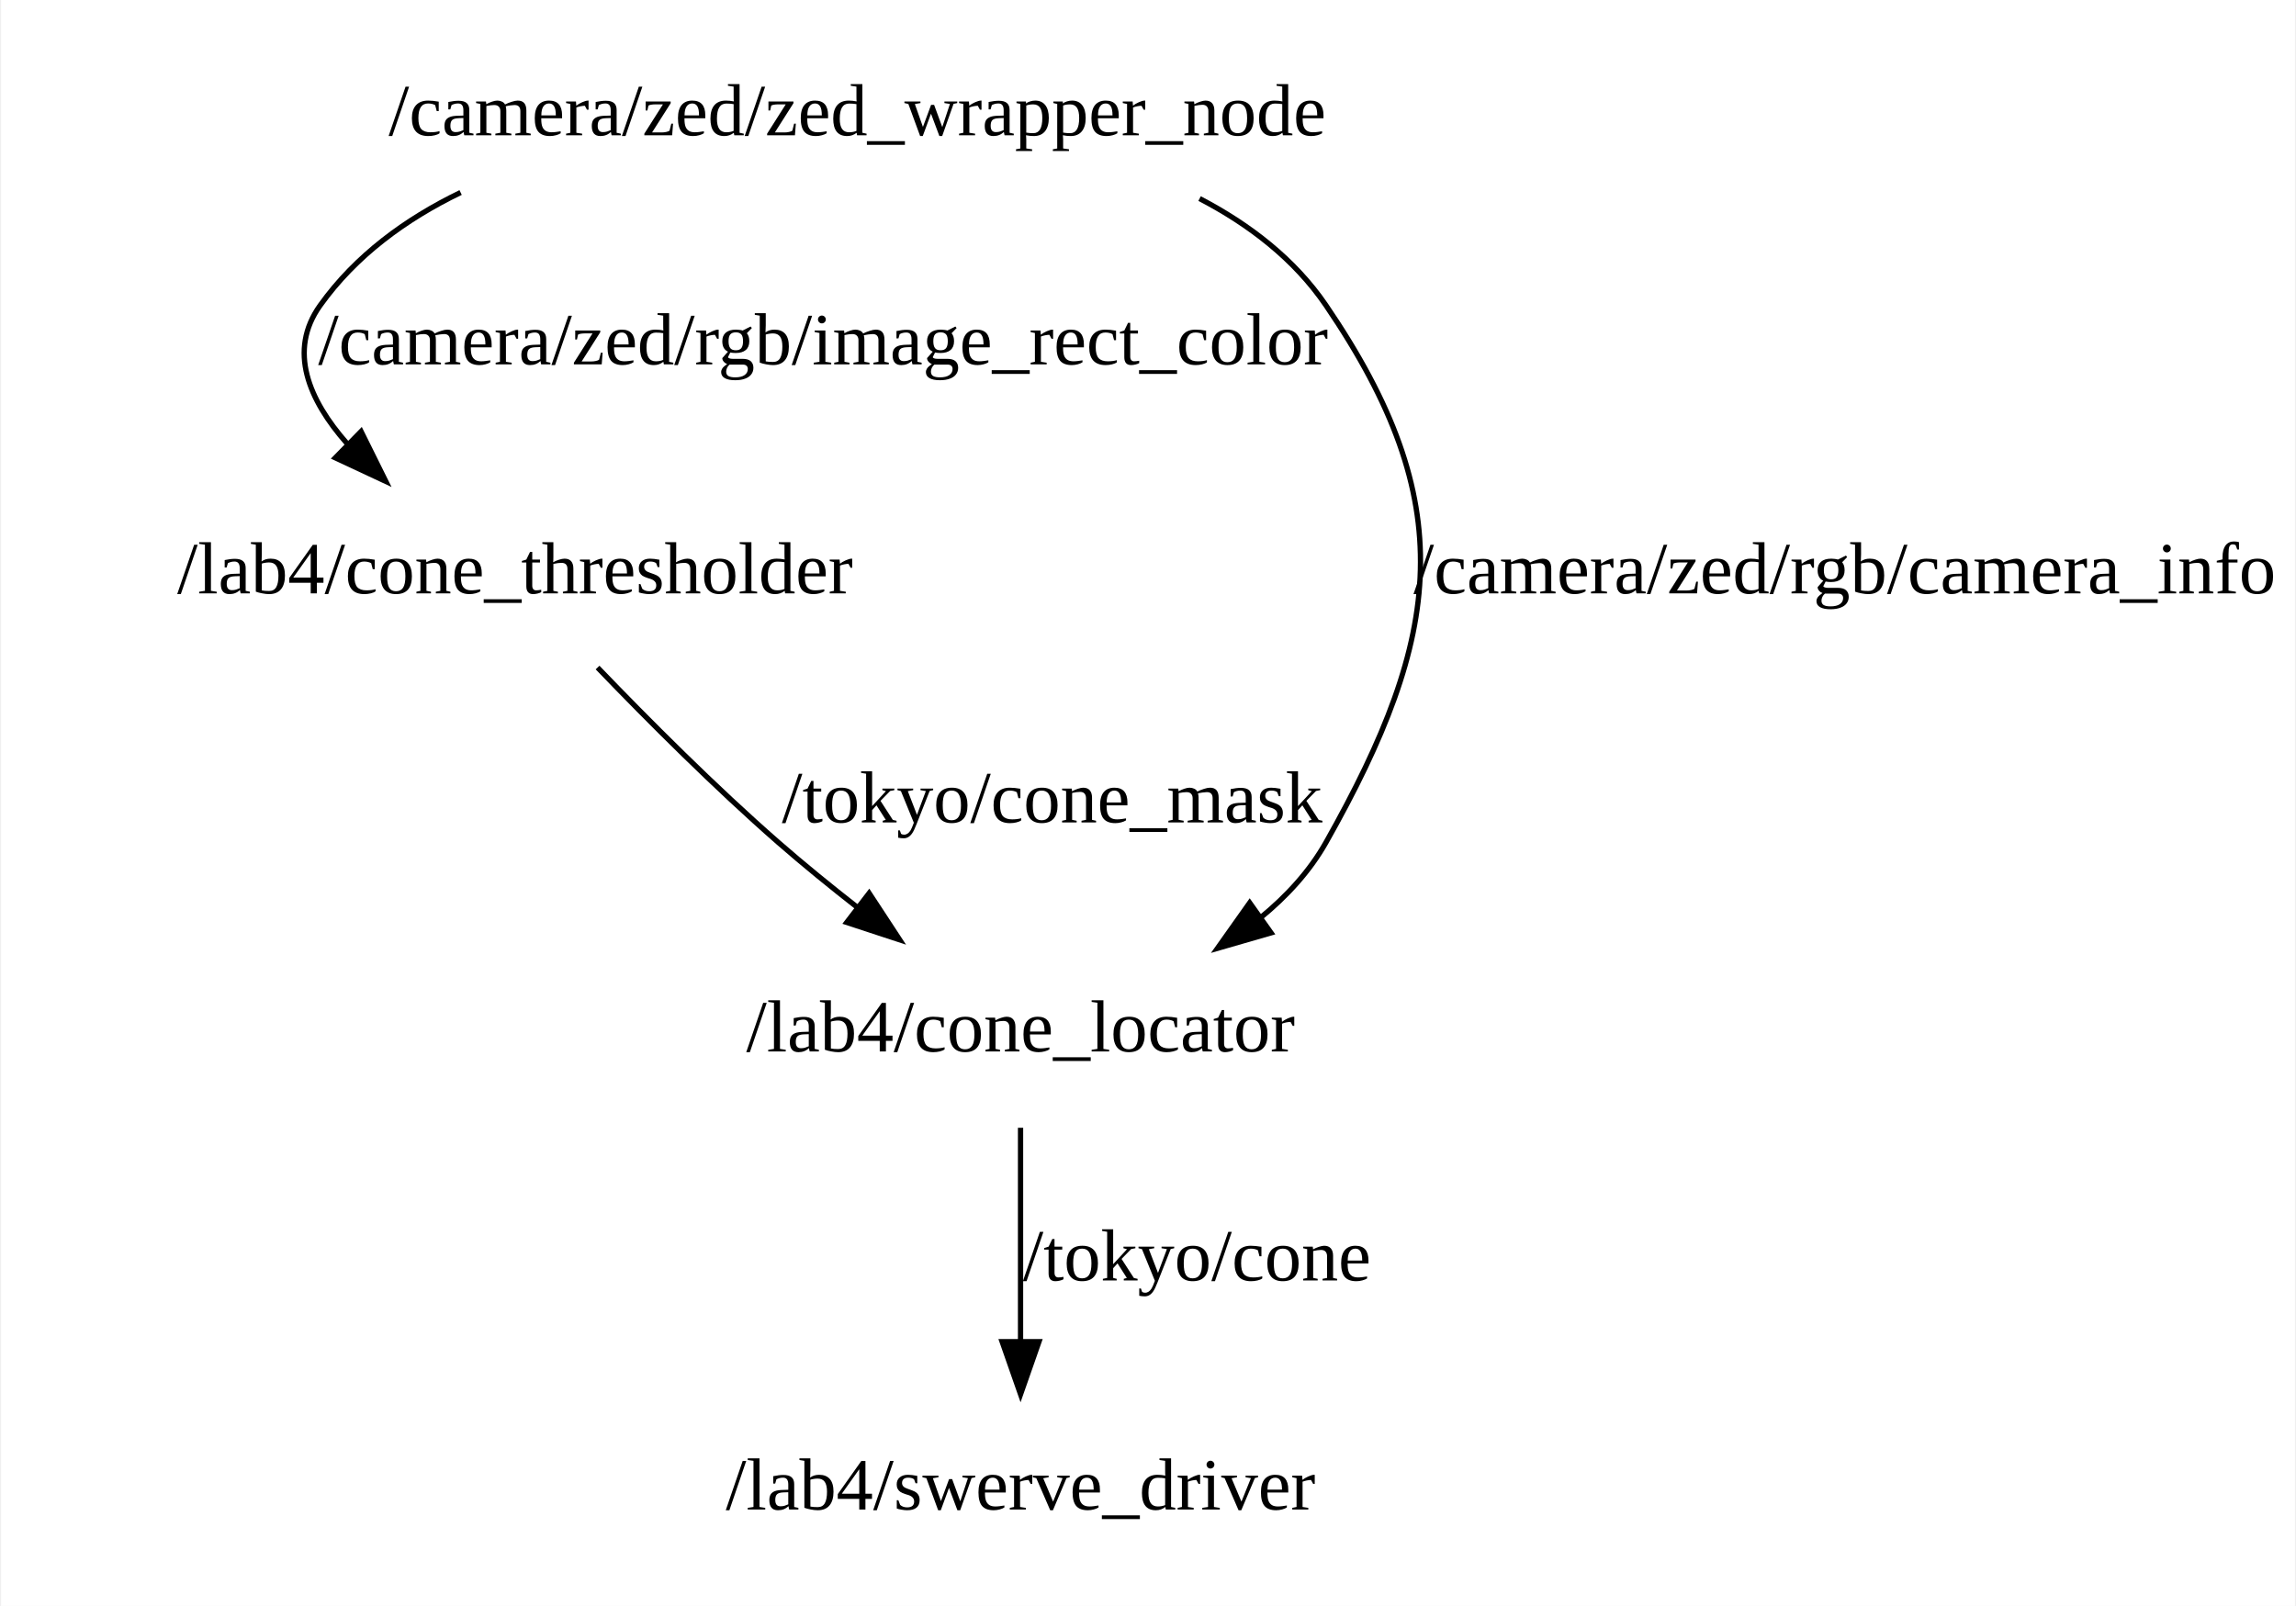
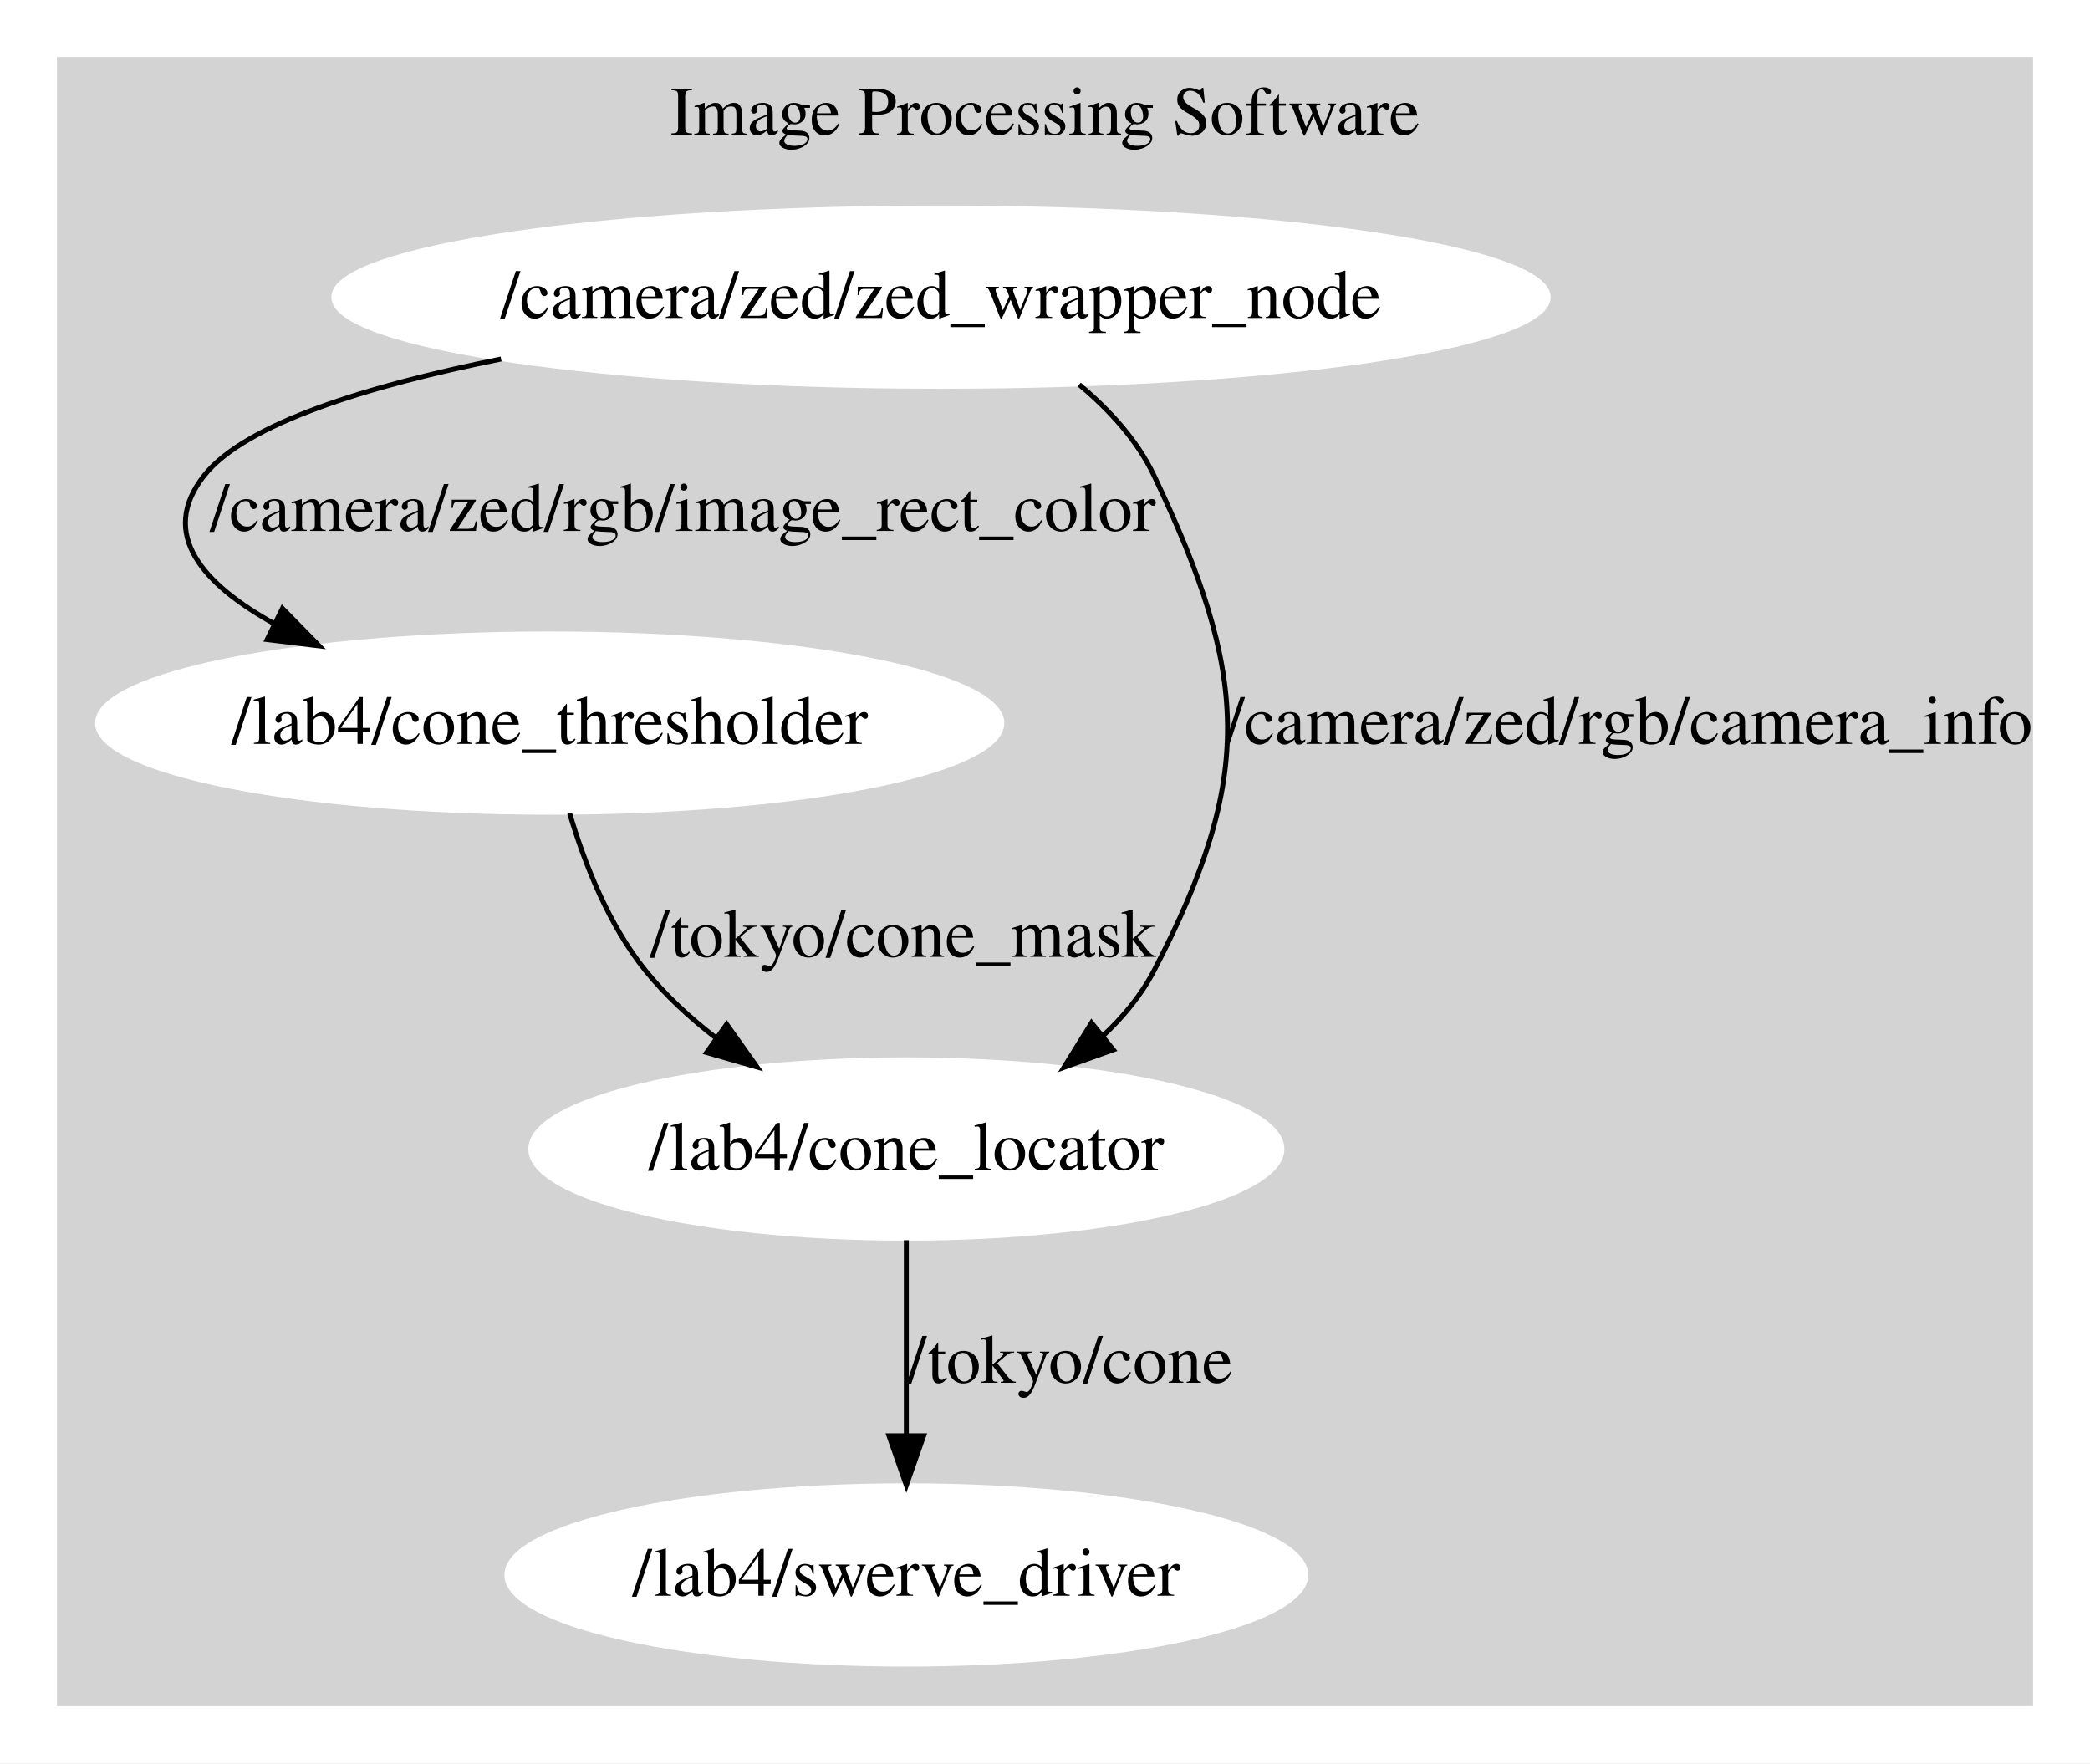
- <svg xmlns="http://www.w3.org/2000/svg" width="436pt" height="305pt" viewBox="0.00 0.00 435.59 305.00">
-   <g id="graph0" class="graph" transform="scale(1 1) rotate(0) translate(4 301)">
-     <polygon fill="white" stroke="none" points="-4,4 -4,-301 431.592,-301 431.592,4 -4,4" />
+ <svg xmlns="http://www.w3.org/2000/svg" width="422pt" height="356pt" viewBox="0.00 0.00 422.00 356.00">
+   <g id="graph0" class="graph" transform="scale(1 1) rotate(0) translate(4 352)">
+     <polygon fill="white" stroke="none" points="-4,4 -4,-352 418,-352 418,4 -4,4" />
+     <g id="clust1" class="cluster">
+       <polygon fill="lightgrey" stroke="lightgrey" points="8,-8 8,-340 406,-340 406,-8 8,-8" />
+       <text text-anchor="middle" x="207" y="-324.8" font-family="Times,serif" font-size="14.00">Image Processing Software</text>
+     </g>
    <g id="node1" class="node">
-       <ellipse fill="white" stroke="white" cx="158.592" cy="-279" rx="126.978" ry="18" />
-       <text text-anchor="middle" x="158.592" y="-275.3" font-family="Times New Roman,serif" font-size="14.00">/camera/zed/zed_wrapper_node</text>
+       <ellipse fill="white" stroke="white" cx="186" cy="-292" rx="122.6" ry="18" />
+       <text text-anchor="middle" x="186" y="-287.8" font-family="Times,serif" font-size="14.00">/camera/zed/zed_wrapper_node</text>
    </g>
    <g id="node2" class="node">
-       <ellipse fill="white" stroke="white" cx="93.592" cy="-192" rx="93.683" ry="18" />
-       <text text-anchor="middle" x="93.592" y="-188.3" font-family="Times New Roman,serif" font-size="14.00">/lab4/cone_thresholder</text>
+       <ellipse fill="white" stroke="white" cx="107" cy="-206" rx="91.289" ry="18" />
+       <text text-anchor="middle" x="107" y="-201.8" font-family="Times,serif" font-size="14.00">/lab4/cone_thresholder</text>
    </g>
    <g id="edge1" class="edge">
-       <path fill="none" stroke="black" d="M83.264,-264.439C72.798,-259.37 63.337,-252.446 56.592,-243 50.442,-234.388 54.422,-225.042 61.679,-216.786" />
-       <polygon fill="black" stroke="black" points="64.363,-219.057 69.067,-209.563 59.47,-214.051 64.363,-219.057" />
-       <text text-anchor="middle" x="152.092" y="-231.8" font-family="Times New Roman,serif" font-size="14.00">/camera/zed/rgb/image_rect_color</text>
+       <path fill="none" stroke="black" d="M97.18,-279.515C70.221,-274.091 45.516,-266.451 37.238,-256 27.867,-244.168 37.033,-233.986 51.455,-226.018" />
+       <polygon fill="black" stroke="black" points="53.029,-229.145 60.453,-221.587 49.936,-222.865 53.029,-229.145" />
+       <text text-anchor="middle" x="133.881" y="-244.8" font-family="Times,serif" font-size="14.00">/camera/zed/rgb/image_rect_color</text>
    </g>
    <g id="node3" class="node">
-       <ellipse fill="white" stroke="white" cx="189.592" cy="-105" rx="78.786" ry="18" />
-       <text text-anchor="middle" x="189.592" y="-101.3" font-family="Times New Roman,serif" font-size="14.00">/lab4/cone_locator</text>
+       <ellipse fill="white" stroke="white" cx="179" cy="-120" rx="75.829" ry="18" />
+       <text text-anchor="middle" x="179" y="-115.8" font-family="Times,serif" font-size="14.00">/lab4/cone_locator</text>
    </g>
    <g id="edge2" class="edge">
-       <path fill="none" stroke="black" d="M223.589,-263.288C233.055,-258.36 241.609,-251.782 247.592,-243 273.116,-205.535 269.877,-180.477 247.592,-141 244.48,-135.489 240.114,-130.748 235.159,-126.697" />
-       <polygon fill="black" stroke="black" points="237.16,-123.826 226.981,-120.888 233.107,-129.533 237.16,-123.826" />
-       <text text-anchor="middle" x="346.092" y="-188.3" font-family="Times New Roman,serif" font-size="14.00">/camera/zed/rgb/camera_info</text>
+       <path fill="none" stroke="black" d="M213.894,-274.352C219.981,-269.281 225.611,-263.128 229,-256 248.083,-215.861 249.525,-195.421 229,-156 226.431,-151.066 222.813,-146.683 218.684,-142.834" />
+       <polygon fill="black" stroke="black" points="220.794,-140.039 210.816,-136.477 216.395,-145.484 220.794,-140.039" />
+       <text text-anchor="middle" x="324.884" y="-201.8" font-family="Times,serif" font-size="14.00">/camera/zed/rgb/camera_info</text>
    </g>
    <g id="edge3" class="edge">
-       <path fill="none" stroke="black" d="M109.27,-174.215C118.866,-164.228 131.572,-151.498 143.592,-141 148.353,-136.841 153.557,-132.61 158.697,-128.593" />
-       <polygon fill="black" stroke="black" points="160.841,-131.36 166.649,-122.5 156.583,-125.804 160.841,-131.36" />
-       <text text-anchor="middle" x="195.592" y="-144.8" font-family="Times New Roman,serif" font-size="14.00">/tokyo/cone_mask</text>
+       <path fill="none" stroke="black" d="M111.015,-187.793C114.001,-177.736 118.874,-165.245 126.352,-156 130.383,-151.016 135.315,-146.484 140.528,-142.458" />
+       <polygon fill="black" stroke="black" points="142.724,-145.191 148.86,-136.554 138.677,-139.48 142.724,-145.191" />
+       <text text-anchor="middle" x="178.324" y="-158.8" font-family="Times,serif" font-size="14.00">/tokyo/cone_mask</text>
    </g>
    <g id="node4" class="node">
-       <ellipse fill="white" stroke="white" cx="189.592" cy="-18" rx="81.786" ry="18" />
-       <text text-anchor="middle" x="189.592" y="-14.3" font-family="Times New Roman,serif" font-size="14.00">/lab4/swerve_driver</text>
+       <ellipse fill="white" stroke="white" cx="179" cy="-34" rx="80.658" ry="18" />
+       <text text-anchor="middle" x="179" y="-29.8" font-family="Times,serif" font-size="14.00">/lab4/swerve_driver</text>
    </g>
    <g id="edge4" class="edge">
-       <path fill="none" stroke="black" d="M189.592,-86.799C189.592,-75.163 189.592,-59.548 189.592,-46.237" />
-       <polygon fill="black" stroke="black" points="193.092,-46.175 189.592,-36.175 186.092,-46.175 193.092,-46.175" />
-       <text text-anchor="middle" x="223.092" y="-57.8" font-family="Times New Roman,serif" font-size="14.00">/tokyo/cone</text>
+       <path fill="none" stroke="black" d="M179,-101.595C179,-90.257 179,-75.227 179,-62.315" />
+       <polygon fill="black" stroke="black" points="182.5,-62.095 179,-52.095 175.5,-62.095 182.5,-62.095" />
+       <text text-anchor="middle" x="212.048" y="-72.8" font-family="Times,serif" font-size="14.00">/tokyo/cone</text>
    </g>
  </g>
</svg>
